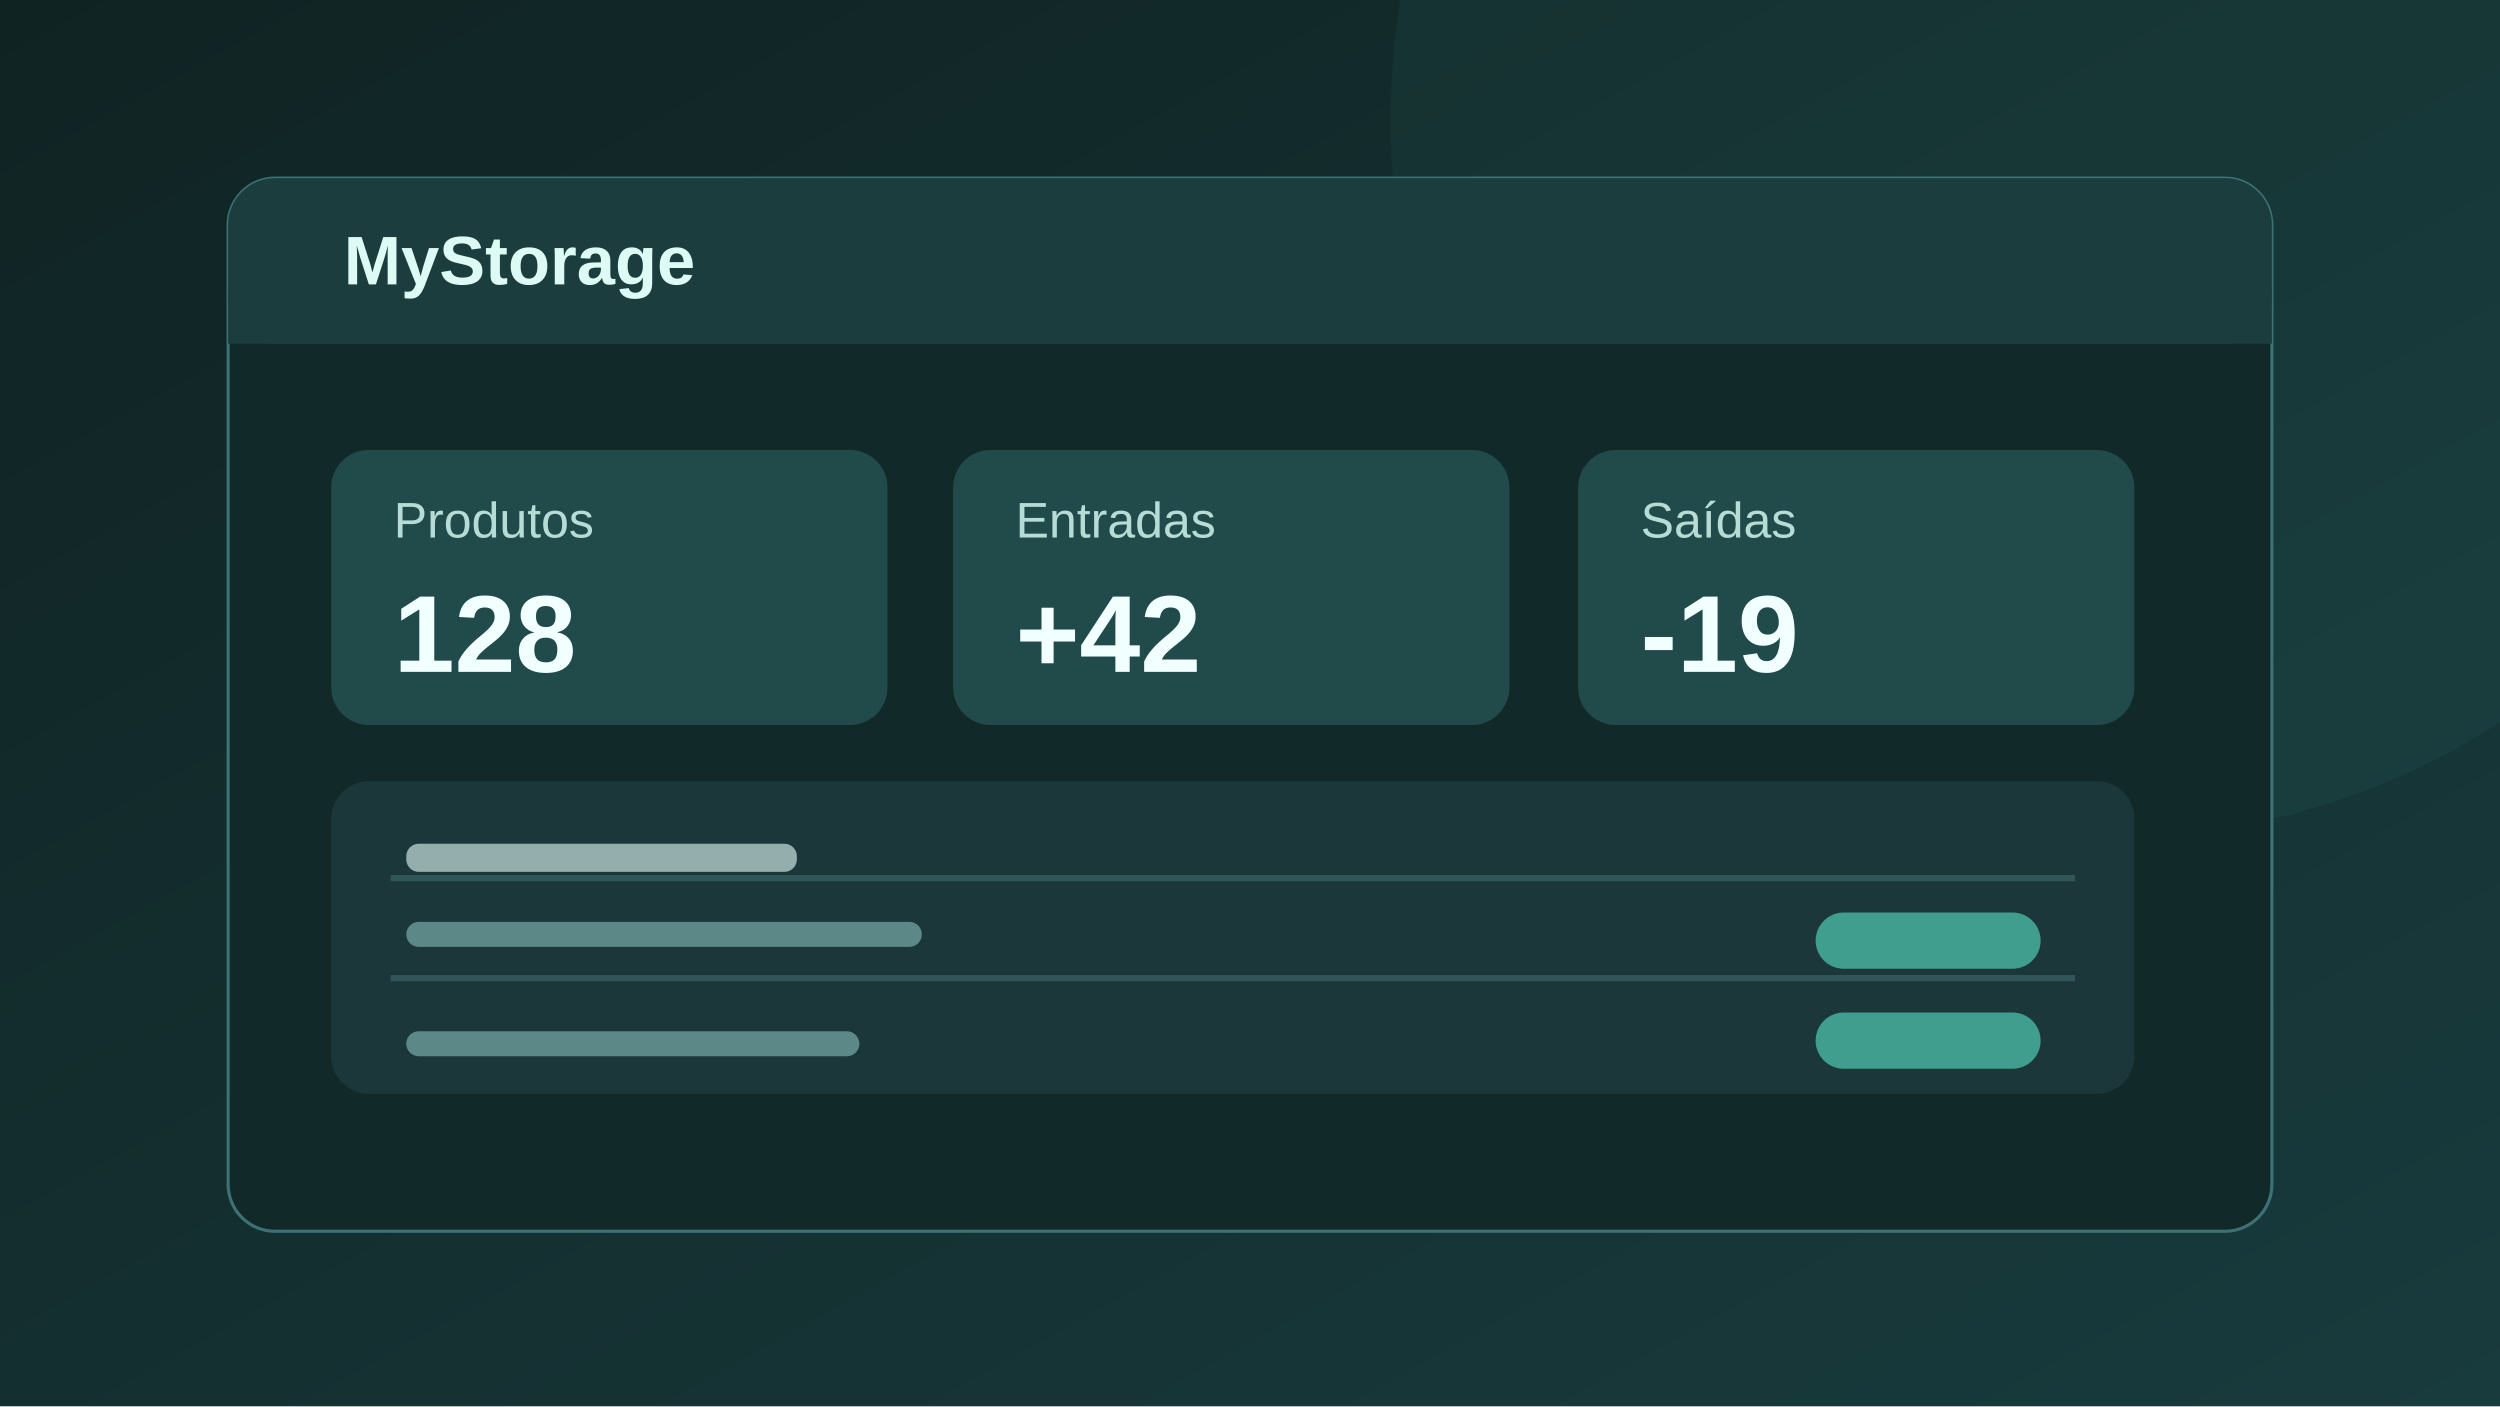
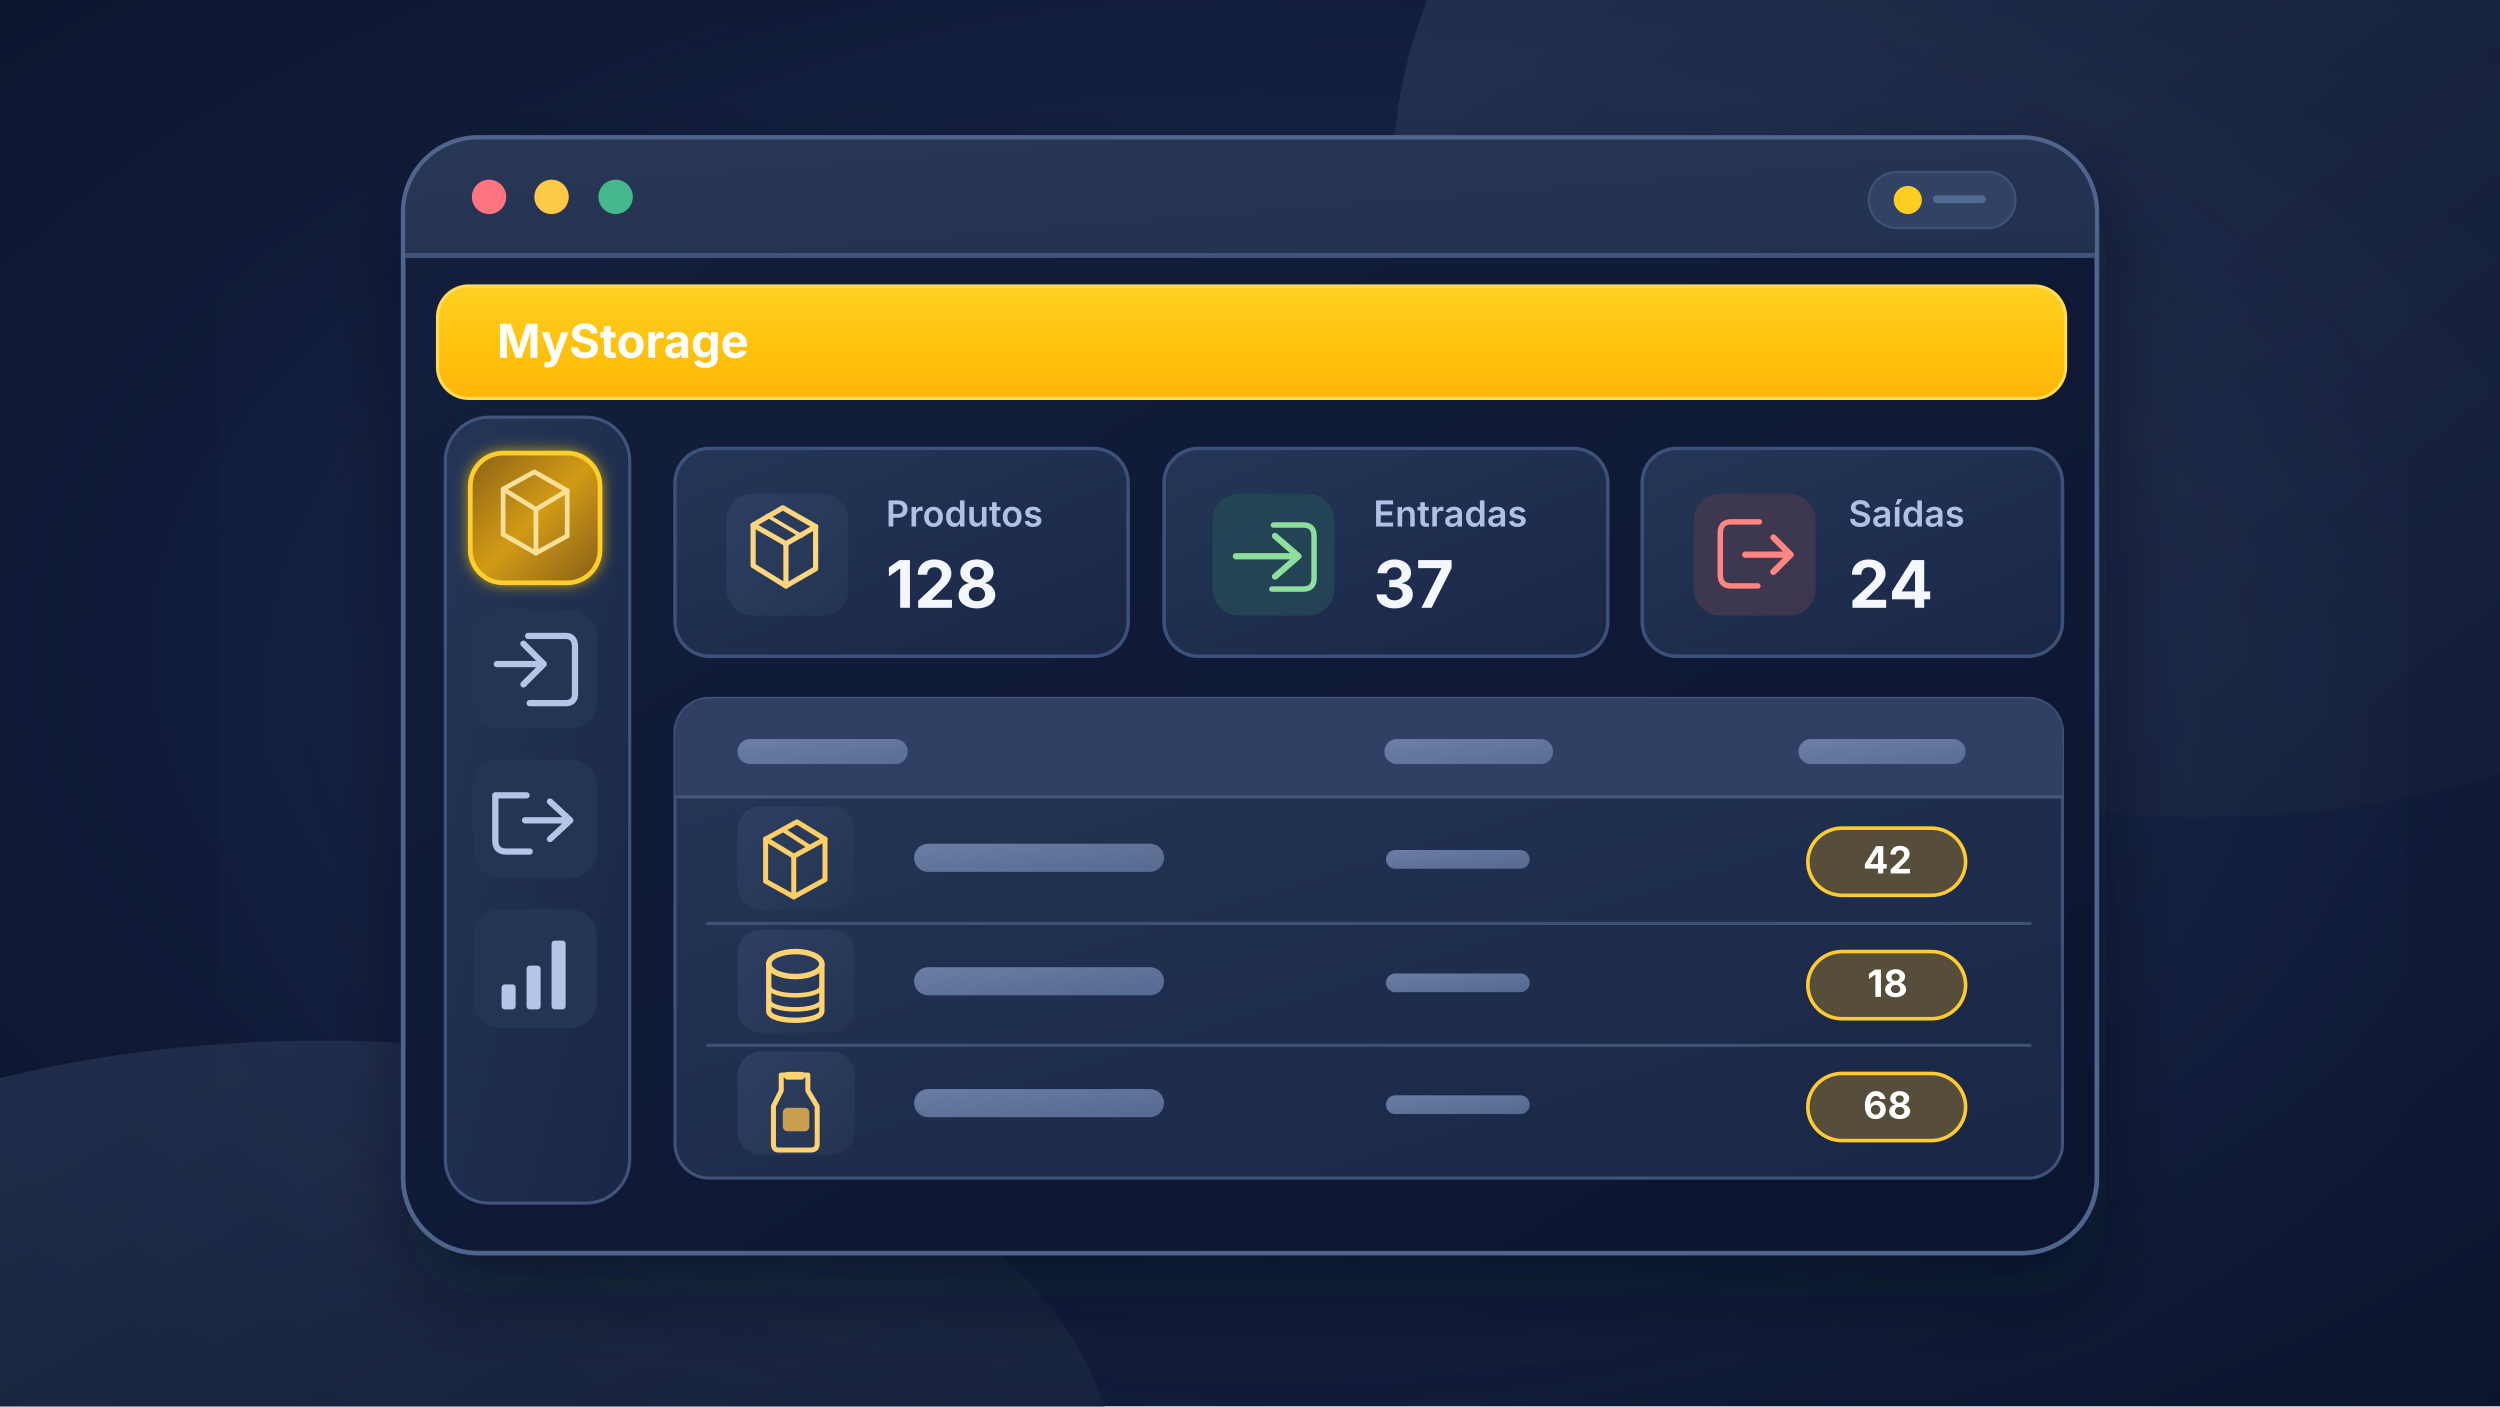
- <svg xmlns="http://www.w3.org/2000/svg" viewBox="0 0 800 450" role="img" aria-label="Painel ilustrativo de controle de estoque">
+ <svg xmlns="http://www.w3.org/2000/svg" width="1600" height="900" viewBox="0 0 1600 900" role="img" aria-labelledby="title desc">
  <defs>
-     <linearGradient id="bg" x2="1" y2="1">
-       <stop stop-color="#102323" />
-       <stop offset="1" stop-color="#183b3d" />
+     <radialGradient id="bg" cx="50%" cy="46%" r="79%">
+       <stop offset="0%" stop-color="#172449" />
+       <stop offset="64%" stop-color="#101a37" />
+       <stop offset="100%" stop-color="#091329" />
+     </radialGradient>
+     <linearGradient id="surround" x1="0" y1="0" x2="1" y2="1">
+       <stop stop-color="#425378" />
+       <stop offset="1" stop-color="#10182b" />
    </linearGradient>
-     <linearGradient id="g" x2="1" y2="1">
-       <stop stop-color="#44baa5" stop-opacity=".95" />
-       <stop offset="1" stop-color="#44baa5" stop-opacity=".22" />
+     <linearGradient id="window" x1="0" y1="0" x2="0.9" y2="1">
+       <stop stop-color="#131f3c" />
+       <stop offset="1" stop-color="#0c1530" />
    </linearGradient>
+     <linearGradient id="chrome" x1="0" y1="0" x2="1" y2="0.9">
+       <stop stop-color="#293756" />
+       <stop offset="1" stop-color="#233150" />
+     </linearGradient>
+     <linearGradient id="tile" x1="0" y1="0" x2="0.9" y2="1">
+       <stop stop-color="#243657" />
+       <stop offset="1" stop-color="#1a2747" />
+     </linearGradient>
+     <linearGradient id="innerTile" x1="0" y1="0" x2="1" y2="1">
+       <stop stop-color="#2d4063" />
+       <stop offset="1" stop-color="#243351" />
+     </linearGradient>
+     <linearGradient id="gold" x1="0" y1="0" x2="0" y2="1">
+       <stop stop-color="#ffd024" />
+       <stop offset="0.57" stop-color="#ffc20b" />
+       <stop offset="1" stop-color="#ffb50a" />
+     </linearGradient>
+     <linearGradient id="goldTile" x1="0" y1="0" x2="1" y2="1">
+       <stop stop-color="#8b6116" />
+       <stop offset="0.5" stop-color="#d29b15" />
+       <stop offset="1" stop-color="#855e18" />
+     </linearGradient>
+     <linearGradient id="mutedBar" x1="0" y1="0" x2="1" y2="1">
+       <stop stop-color="#798db4" stop-opacity="0.83" />
+       <stop offset="1" stop-color="#62779f" stop-opacity="0.82" />
+     </linearGradient>
+     <radialGradient id="light" cx="50%" cy="50%" r="60%">
+       <stop stop-color="#6181bd" stop-opacity=".18" />
+       <stop offset="1" stop-color="#6181bd" stop-opacity="0" />
+     </radialGradient>
+     <filter id="shadow" x="-30%" y="-30%" width="160%" height="170%">
+       <feGaussianBlur stdDeviation="24" />
+     </filter>
+     <filter id="softShadow" x="-20%" y="-20%" width="140%" height="160%">
+       <feGaussianBlur stdDeviation="5" />
+     </filter>
+     <clipPath id="windowClip">
+       <rect x="258" y="88" width="1084" height="714" rx="48" />
+     </clipPath>
  </defs>
-   <rect width="800" height="450" fill="url(#bg)" />
-   <circle cx="675" cy="38" r="230" fill="#44baa5" opacity=".06" />
-   <rect x="73" y="57" width="654" height="337" rx="15" fill="#12292a" stroke="#3c7275" />
-   <rect x="73" y="57" width="654" height="53" rx="15" fill="#1b3d3d" />
-   <rect x="73" y="94" width="654" height="16" fill="#1b3d3d" />
-   <text x="110" y="91" fill="#ddfaf5" font-family="Arial,sans-serif" font-size="22" font-weight="bold">MyStorage</text>
-   <rect x="106" y="144" width="178" height="88" rx="12" fill="#214b4a" />
-   <text x="126" y="172" fill="#b7dcd6" font-size="16" font-family="Arial">Produtos</text>
-   <text x="126" y="215" fill="#f2ffff" font-size="35" font-weight="bold" font-family="Arial">128</text>
-   <rect x="305" y="144" width="178" height="88" rx="12" fill="#214b4a" />
-   <text x="325" y="172" fill="#b7dcd6" font-size="16" font-family="Arial">Entradas</text>
-   <text x="325" y="215" fill="#f2ffff" font-size="35" font-weight="bold" font-family="Arial">+42</text>
-   <rect x="505" y="144" width="178" height="88" rx="12" fill="#214b4a" />
-   <text x="525" y="172" fill="#b7dcd6" font-size="16" font-family="Arial">Saídas</text>
-   <text x="525" y="215" fill="#f2ffff" font-size="35" font-weight="bold" font-family="Arial">-19</text>
-   <rect x="106" y="250" width="577" height="100" rx="12" fill="#1b3739" />
-   <path d="M125 281H664 M125 313H664" stroke="#305659" stroke-width="2" />
-   <rect x="130" y="270" width="125" height="9" rx="4" fill="#93aead" />
-   <rect x="130" y="295" width="165" height="8" rx="4" fill="#5c8988" />
-   <rect x="130" y="330" width="145" height="8" rx="4" fill="#5c8988" />
-   <rect x="581" y="292" width="72" height="18" rx="9" fill="#409e8f" />
-   <rect x="581" y="324" width="72" height="18" rx="9" fill="#409e8f" />
+   <rect x="0" y="0" width="1600" height="900" rx="0" fill="url(#bg)" />
+   <ellipse cx="1411" cy="118" rx="520" ry="405" fill="url(#surround)" opacity=".4" />
+   <ellipse cx="205" cy="951" rx="510" ry="285" fill="url(#surround)" opacity=".4" />
+   <rect x="140" y="0" width="1400" height="900" rx="0" fill="url(#light)" opacity="0.72" />
+   <rect x="262" y="113" width="1085" height="715" rx="48" fill="#010719" opacity="0.53" filter="url(#shadow)" />
+   <rect x="258" y="88" width="1084" height="714" rx="48" fill="url(#window)" stroke="#485c87" stroke-width="3" />
+   <g clip-path="url(#windowClip)">
+     <rect x="258" y="88" width="1084" height="77" rx="0" fill="url(#chrome)" />
+     <rect x="258" y="162" width="1084" height="3" rx="0" fill="#51658d" opacity="0.67" />
+     <circle cx="313" cy="126" r="11" fill="#ff747e" />
+     <circle cx="353" cy="126" r="11" fill="#ffc948" />
+     <circle cx="394" cy="126" r="11" fill="#45b88e" />
+     <rect x="1196" y="110" width="94" height="36" rx="18" fill="#304365" stroke="#405477" stroke-width="1.3" />
+     <circle cx="1221" cy="128" r="9" fill="#ffcc21" />
+     <rect x="1237" y="125" width="34" height="5" rx="2.5" fill="#536a91" />
+     <rect x="280" y="183" width="1042" height="72" rx="20" fill="url(#gold)" stroke="#ffdc57" stroke-width="2" />
+     <text x="318" y="229" font-family="Inter, Arial, Helvetica, sans-serif" font-size="30" font-weight="750" text-anchor="start" fill="#ffffff">MyStorage</text>
+     <rect x="285" y="267" width="118" height="503" rx="28" fill="url(#tile)" stroke="#41547d" stroke-width="2" />
+     <rect x="301" y="290" width="83" height="83" rx="21" fill="#f5c008" filter="url(#softShadow)" />
+     <rect x="301" y="290" width="83" height="83" rx="21" fill="url(#goldTile)" stroke="#ffce2a" stroke-width="3" />
+     <path d="M322 313 L342 302 L363 314 L343 326 Z" fill="none" stroke="#ffe09a" stroke-width="3" stroke-linecap="round" stroke-linejoin="round" />
+     <path d="M322 313 L322 342 L343 354 L343 326" fill="none" stroke="#ffe09a" stroke-width="3" stroke-linecap="round" stroke-linejoin="round" />
+     <path d="M363 314 L363 343 L343 354" fill="none" stroke="#ffe09a" stroke-width="3" stroke-linecap="round" stroke-linejoin="round" />
+     <rect x="303" y="390" width="79" height="76" rx="17" fill="#243453" />
+     <rect x="303" y="486" width="79" height="76" rx="17" fill="#243453" />
+     <rect x="303" y="582" width="79" height="76" rx="17" fill="#243453" />
+     <path d="M318 425 H347 M335 412 L348 425 L335 438" fill="none" stroke="#b3c6e8" stroke-width="4" stroke-linecap="round" stroke-linejoin="round" />
+     <path d="M338 407 H362 Q368 407 368 414 V444 Q368 450 362 450 H339" fill="none" stroke="#b3c6e8" stroke-width="4" stroke-linecap="round" stroke-linejoin="round" />
+     <path d="M317 509 H337 M317 509 V538 Q317 545 324 545 H339" fill="none" stroke="#b3c6e8" stroke-width="4" stroke-linecap="round" stroke-linejoin="round" />
+     <path d="M336 525 H365 M352 513 L365 525 L352 537" fill="none" stroke="#b3c6e8" stroke-width="4" stroke-linecap="round" stroke-linejoin="round" />
+     <rect x="321" y="630" width="9" height="16" rx="2" fill="#b3c6e8" />
+     <rect x="337" y="618" width="9" height="28" rx="2" fill="#b3c6e8" />
+     <rect x="353" y="602" width="9" height="44" rx="2" fill="#b3c6e8" />
+     <rect x="432" y="287" width="290" height="133" rx="22" fill="url(#tile)" stroke="#3d527b" stroke-width="2.2" />
+     <rect x="745" y="287" width="284" height="133" rx="22" fill="url(#tile)" stroke="#3d527b" stroke-width="2.2" />
+     <rect x="1051" y="287" width="269" height="133" rx="22" fill="url(#tile)" stroke="#3d527b" stroke-width="2.2" />
+     <rect x="465" y="316" width="78" height="78" rx="17" fill="url(#innerTile)" />
+     <rect x="776" y="316" width="78" height="78" rx="17" fill="#254957" opacity="0.75" />
+     <rect x="1084" y="316" width="78" height="78" rx="17" fill="#47394f" opacity="0.75" />
+     <path d="M482 336 L501 325 L522 337 L503 348 Z" fill="none" stroke="#ffd57e" stroke-width="3.3" stroke-linecap="round" stroke-linejoin="round" />
+     <path d="M482 336 L482 362 L503 375 L503 348" fill="none" stroke="#ffd57e" stroke-width="3.3" stroke-linecap="round" stroke-linejoin="round" />
+     <path d="M522 337 L522 364 L503 375" fill="none" stroke="#ffd57e" stroke-width="3.3" stroke-linecap="round" stroke-linejoin="round" />
+     <path d="M491 330 L513 343" fill="none" stroke="#ffd57e" stroke-width="2.4" stroke-linecap="round" stroke-linejoin="round" />
+     <path d="M791 356 H830 M816 343 L831 356 L816 369" fill="none" stroke="#8de09b" stroke-width="4" stroke-linecap="round" stroke-linejoin="round" />
+     <path d="M815 336 H834 Q841 336 841 343 V370 Q841 377 834 377 H814" fill="none" stroke="#8de09b" stroke-width="3.5" stroke-linecap="round" stroke-linejoin="round" />
+     <path d="M1126 334 H1108 Q1101 334 1101 341 V368 Q1101 375 1108 375 H1125" fill="none" stroke="#ff8681" stroke-width="3.5" stroke-linecap="round" stroke-linejoin="round" />
+     <path d="M1117 355 H1146 M1135 344 L1146 355 L1135 366" fill="none" stroke="#ff8681" stroke-width="4" stroke-linecap="round" stroke-linejoin="round" />
+     <text x="567" y="337" font-family="Inter, Arial, Helvetica, sans-serif" font-size="23" font-weight="600" text-anchor="start" fill="#aec2e7">Produtos</text>
+     <text x="567" y="389" font-family="Inter, Arial, Helvetica, sans-serif" font-size="42" font-weight="730" text-anchor="start" fill="#f4f7ff">128</text>
+     <text x="879" y="337" font-family="Inter, Arial, Helvetica, sans-serif" font-size="23" font-weight="600" text-anchor="start" fill="#aec2e7">Entradas</text>
+     <text x="879" y="389" font-family="Inter, Arial, Helvetica, sans-serif" font-size="42" font-weight="730" text-anchor="start" fill="#f4f7ff">37</text>
+     <text x="1183" y="337" font-family="Inter, Arial, Helvetica, sans-serif" font-size="23" font-weight="600" text-anchor="start" fill="#aec2e7">Saídas</text>
+     <text x="1183" y="389" font-family="Inter, Arial, Helvetica, sans-serif" font-size="42" font-weight="730" text-anchor="start" fill="#f4f7ff">24</text>
+     <rect x="432" y="447" width="888" height="307" rx="22" fill="url(#tile)" stroke="#3f527a" stroke-width="2" />
+     <rect x="432" y="447" width="888" height="63" rx="22" fill="#304064" />
+     <rect x="432" y="475" width="888" height="35" rx="0" fill="#304064" />
+     <rect x="432" y="509" width="888" height="2" rx="0" fill="#44577d" />
+     <rect x="472" y="473" width="109" height="16" rx="8" fill="url(#mutedBar)" />
+     <rect x="886" y="473" width="108" height="16" rx="8" fill="url(#mutedBar)" />
+     <rect x="1151" y="473" width="107" height="16" rx="8" fill="url(#mutedBar)" />
+     <rect x="472" y="516" width="75" height="66" rx="15" fill="url(#innerTile)" />
+     <rect x="585" y="540" width="160" height="18" rx="9" fill="url(#mutedBar)" />
+     <rect x="887" y="544" width="92" height="12" rx="6" fill="url(#mutedBar)" />
+     <rect x="1157" y="530" width="101" height="43" rx="22" fill="#564d3b" stroke="#ffcb30" stroke-width="2.3" />
+     <rect x="472" y="595" width="75" height="66" rx="15" fill="url(#innerTile)" />
+     <rect x="585" y="619" width="160" height="18" rx="9" fill="url(#mutedBar)" />
+     <rect x="887" y="623" width="92" height="12" rx="6" fill="url(#mutedBar)" />
+     <rect x="1157" y="609" width="101" height="43" rx="22" fill="#564d3b" stroke="#ffcb30" stroke-width="2.3" />
+     <rect x="472" y="673" width="75" height="66" rx="15" fill="url(#innerTile)" />
+     <rect x="585" y="697" width="160" height="18" rx="9" fill="url(#mutedBar)" />
+     <rect x="887" y="701" width="92" height="12" rx="6" fill="url(#mutedBar)" />
+     <rect x="1157" y="687" width="101" height="43" rx="22" fill="#564d3b" stroke="#ffcb30" stroke-width="2.3" />
+     <rect x="452" y="590" width="848" height="2" rx="0" fill="#405174" />
+     <rect x="452" y="668" width="848" height="2" rx="0" fill="#405174" />
+     <text x="1208" y="559" font-family="Inter, Arial, Helvetica, sans-serif" font-size="24" font-weight="700" text-anchor="middle" fill="#ffffff">42</text>
+     <text x="1208" y="638" font-family="Inter, Arial, Helvetica, sans-serif" font-size="24" font-weight="700" text-anchor="middle" fill="#ffffff">18</text>
+     <text x="1208" y="716" font-family="Inter, Arial, Helvetica, sans-serif" font-size="24" font-weight="700" text-anchor="middle" fill="#ffffff">68</text>
+     <path d="M490 537 L510 526 L528 537 L508 548 Z" fill="none" stroke="#ffcf65" stroke-width="3.2" stroke-linecap="round" stroke-linejoin="round" />
+     <path d="M490 537 V564 L508 574 V548" fill="none" stroke="#ffcf65" stroke-width="3.2" stroke-linecap="round" stroke-linejoin="round" />
+     <path d="M528 537 V563 L508 574" fill="none" stroke="#ffcf65" stroke-width="3.2" stroke-linecap="round" stroke-linejoin="round" />
+     <path d="M501 531 L518 542" fill="none" stroke="#ffcf65" stroke-width="2.8" stroke-linecap="round" stroke-linejoin="round" />
+     <ellipse cx="509" cy="617" rx="17" ry="8" fill="none" stroke="#ffd272" stroke-width="3.5" />
+     <path d="M492 617 V647 C492 655 526 655 526 647 V617" fill="none" stroke="#ffd272" stroke-width="3.4" stroke-linecap="round" stroke-linejoin="round" />
+     <path d="M492 631 C492 639 526 639 526 631" fill="none" stroke="#ffd272" stroke-width="2.9" stroke-linecap="round" stroke-linejoin="round" />
+     <path d="M492 640 C492 648 526 648 526 640" fill="none" stroke="#ffd272" stroke-width="2.9" stroke-linecap="round" stroke-linejoin="round" />
+     <path d="M500 688 H517 V698 L523 708 V732 Q523 736 519 736 H498 Q495 736 495 732 V708 L500 698 Z" fill="none" stroke="#ffd272" stroke-width="3.2" stroke-linecap="round" stroke-linejoin="round" />
+     <rect x="502" y="686" width="13" height="5" rx="2" fill="#ffd272" />
+     <rect x="501" y="709" width="17" height="15" rx="3" fill="#c9a04f" />
+   </g>
+   <rect x="258" y="88" width="1084" height="714" rx="48" fill="none" stroke="#50648e" stroke-width="2.5" />
</svg>
